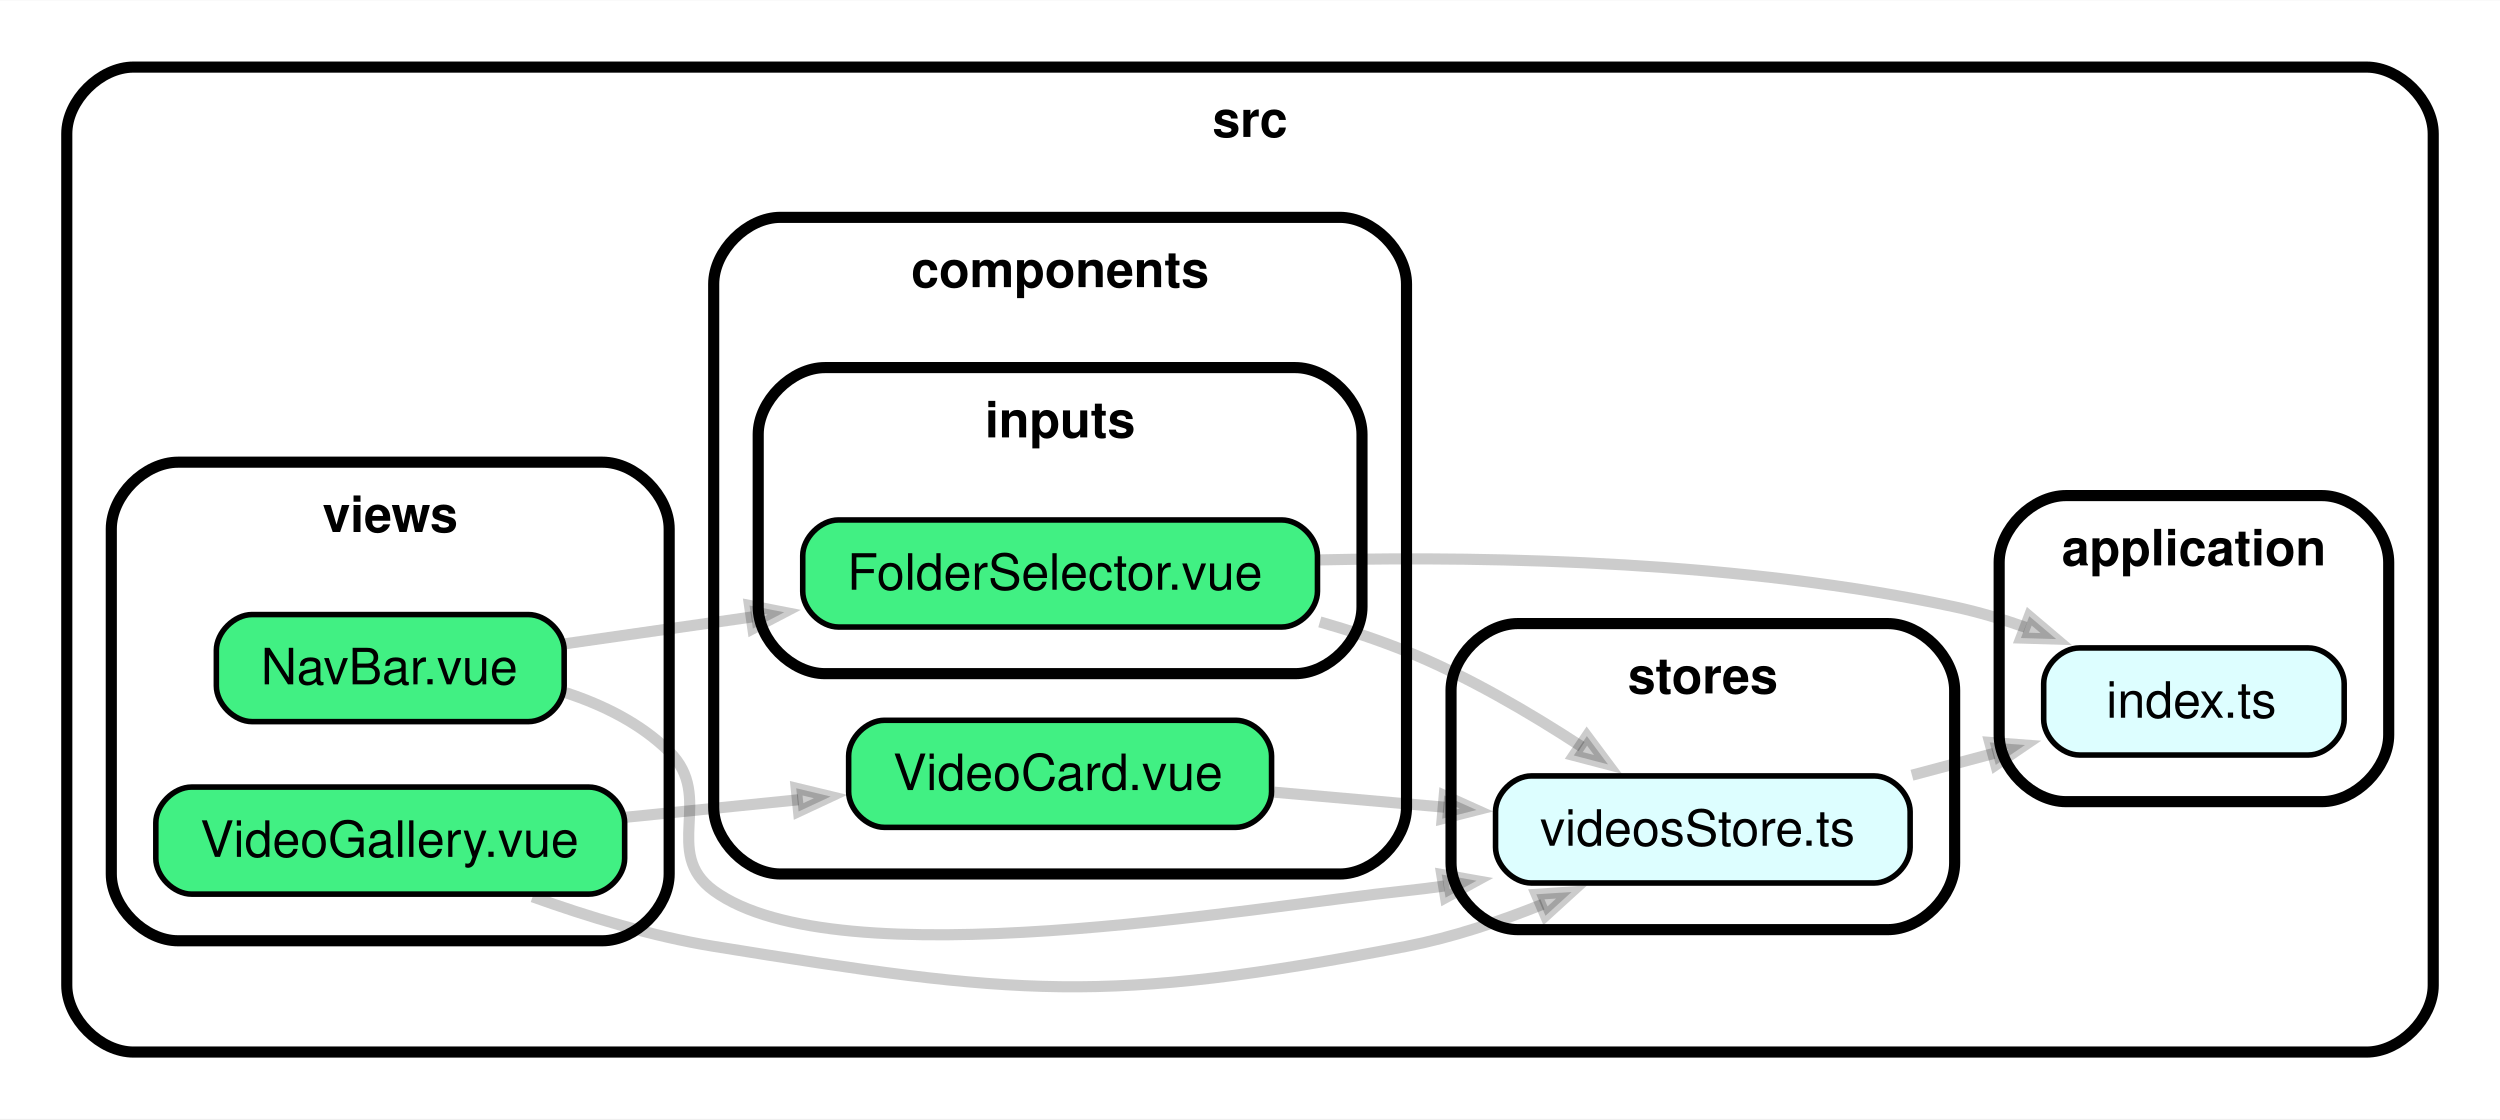
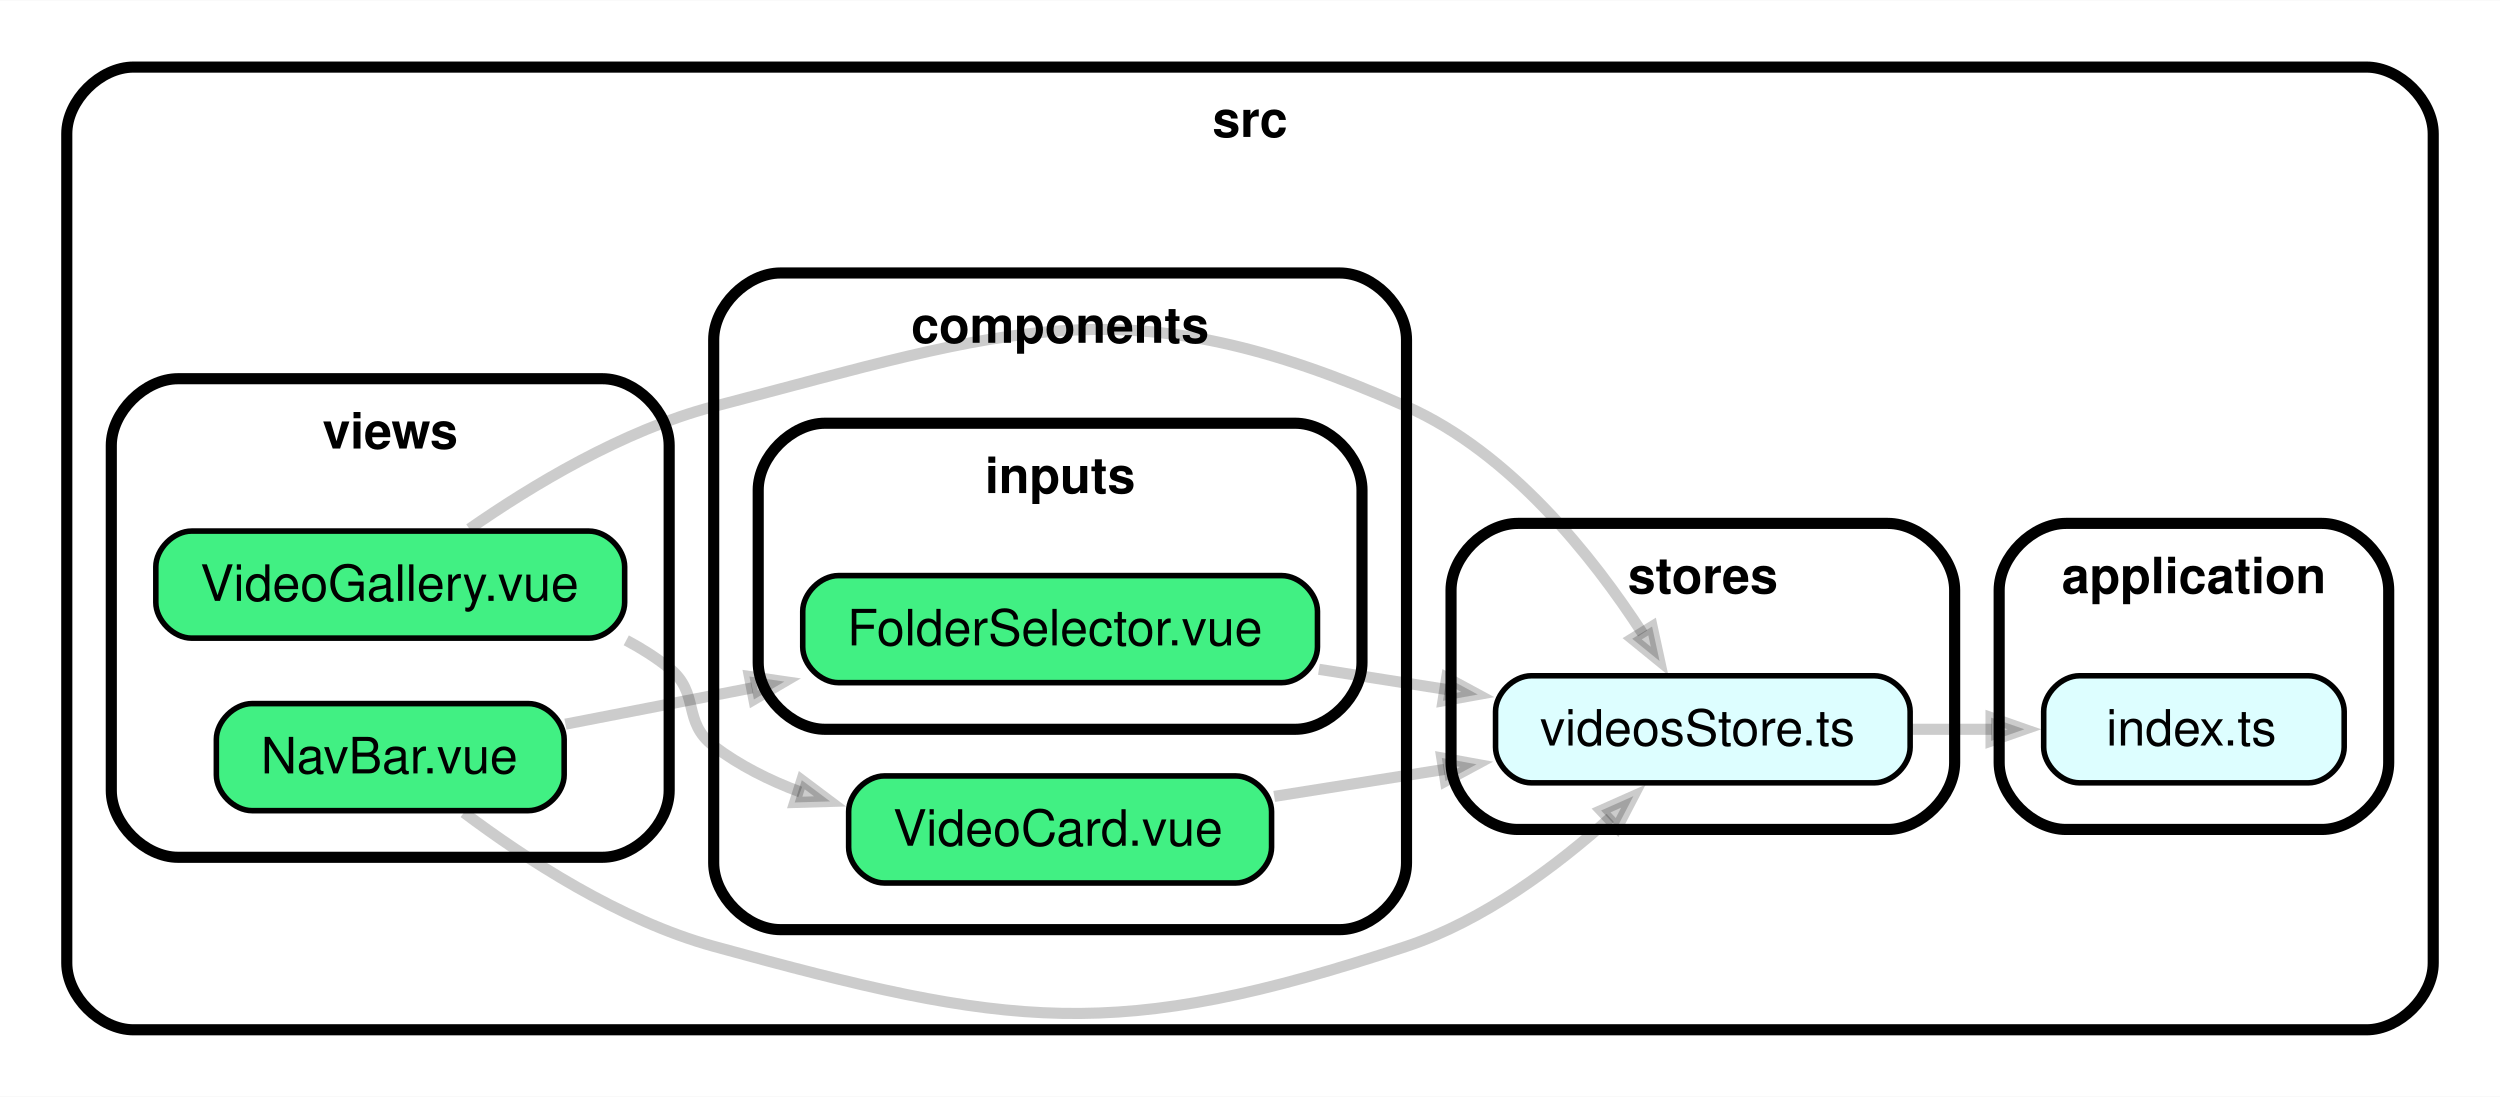
- <svg xmlns="http://www.w3.org/2000/svg" xmlns:xlink="http://www.w3.org/1999/xlink" width="449pt" height="201pt" viewBox="0.00 0.00 449.25 201.00">
-   <g id="graph0" class="graph" transform="scale(1 1) rotate(0) translate(4 197)">
-     <polygon fill="white" stroke="none" points="-4,4 -4,-197 445.25,-197 445.25,4 -4,4" />
+ <svg xmlns="http://www.w3.org/2000/svg" xmlns:xlink="http://www.w3.org/1999/xlink" width="449pt" height="197pt" viewBox="0.00 0.00 449.25 197.00">
+   <g id="graph0" class="graph" transform="scale(1 1) rotate(0) translate(4 193)">
+     <polygon fill="white" stroke="none" points="-4,4 -4,-193 445.25,-193 445.25,4 -4,4" />
    <g id="clust1" class="cluster">
-       <path fill="#ffffff" stroke="black" stroke-width="2" d="M20,-8C20,-8 421.25,-8 421.25,-8 427.25,-8 433.25,-14 433.25,-20 433.25,-20 433.25,-173 433.25,-173 433.25,-179 427.25,-185 421.25,-185 421.25,-185 20,-185 20,-185 14,-185 8,-179 8,-173 8,-173 8,-20 8,-20 8,-14 14,-8 20,-8" />
-       <text text-anchor="middle" x="220.62" y="-172.45" font-family="Helvetica,sans-Serif" font-weight="bold" font-size="9.00">src</text>
+       <path fill="#ffffff" stroke="black" stroke-width="2" d="M20,-8C20,-8 421.25,-8 421.25,-8 427.25,-8 433.25,-14 433.25,-20 433.25,-20 433.25,-169 433.25,-169 433.25,-175 427.25,-181 421.25,-181 421.25,-181 20,-181 20,-181 14,-181 8,-175 8,-169 8,-169 8,-20 8,-20 8,-14 14,-8 20,-8" />
+       <text text-anchor="middle" x="220.62" y="-168.45" font-family="Helvetica,sans-Serif" font-weight="bold" font-size="9.00">src</text>
    </g>
    <g id="clust3" class="cluster">
-       <path fill="#ffffff" stroke="black" stroke-width="2" d="M136.25,-40C136.25,-40 236.75,-40 236.75,-40 242.75,-40 248.75,-46 248.75,-52 248.75,-52 248.75,-146 248.75,-146 248.75,-152 242.75,-158 236.75,-158 236.75,-158 136.25,-158 136.25,-158 130.25,-158 124.25,-152 124.25,-146 124.25,-146 124.25,-52 124.25,-52 124.25,-46 130.25,-40 136.25,-40" />
-       <text text-anchor="middle" x="186.5" y="-145.45" font-family="Helvetica,sans-Serif" font-weight="bold" font-size="9.00">components</text>
+       <path fill="#ffffff" stroke="black" stroke-width="2" d="M136.25,-26C136.25,-26 236.75,-26 236.75,-26 242.75,-26 248.75,-32 248.75,-38 248.75,-38 248.75,-132 248.75,-132 248.75,-138 242.75,-144 236.75,-144 236.75,-144 136.25,-144 136.25,-144 130.25,-144 124.25,-138 124.25,-132 124.25,-132 124.25,-38 124.25,-38 124.25,-32 130.25,-26 136.25,-26" />
+       <text text-anchor="middle" x="186.5" y="-131.45" font-family="Helvetica,sans-Serif" font-weight="bold" font-size="9.00">components</text>
    </g>
    <g id="clust4" class="cluster">
-       <path fill="#ffffff" stroke="black" stroke-width="2" d="M144.25,-76C144.25,-76 228.75,-76 228.75,-76 234.75,-76 240.75,-82 240.75,-88 240.75,-88 240.75,-119 240.75,-119 240.75,-125 234.75,-131 228.75,-131 228.75,-131 144.25,-131 144.25,-131 138.25,-131 132.25,-125 132.25,-119 132.25,-119 132.25,-88 132.25,-88 132.25,-82 138.25,-76 144.25,-76" />
-       <text text-anchor="middle" x="186.5" y="-118.45" font-family="Helvetica,sans-Serif" font-weight="bold" font-size="9.00">inputs</text>
+       <path fill="#ffffff" stroke="black" stroke-width="2" d="M144.25,-62C144.25,-62 228.75,-62 228.75,-62 234.75,-62 240.75,-68 240.75,-74 240.75,-74 240.75,-105 240.75,-105 240.75,-111 234.75,-117 228.75,-117 228.75,-117 144.25,-117 144.25,-117 138.25,-117 132.25,-111 132.25,-105 132.25,-105 132.25,-74 132.25,-74 132.25,-68 138.25,-62 144.25,-62" />
+       <text text-anchor="middle" x="186.5" y="-104.45" font-family="Helvetica,sans-Serif" font-weight="bold" font-size="9.00">inputs</text>
    </g>
    <g id="clust2" class="cluster">
-       <path fill="#ffffff" stroke="black" stroke-width="2" d="M367.25,-53C367.25,-53 413.25,-53 413.25,-53 419.25,-53 425.25,-59 425.25,-65 425.25,-65 425.25,-96 425.25,-96 425.25,-102 419.25,-108 413.25,-108 413.25,-108 367.25,-108 367.25,-108 361.25,-108 355.25,-102 355.25,-96 355.25,-96 355.25,-65 355.25,-65 355.25,-59 361.25,-53 367.25,-53" />
-       <text text-anchor="middle" x="390.25" y="-95.45" font-family="Helvetica,sans-Serif" font-weight="bold" font-size="9.00">application</text>
+       <path fill="#ffffff" stroke="black" stroke-width="2" d="M367.25,-44C367.25,-44 413.25,-44 413.25,-44 419.25,-44 425.25,-50 425.25,-56 425.25,-56 425.25,-87 425.25,-87 425.25,-93 419.25,-99 413.25,-99 413.25,-99 367.25,-99 367.25,-99 361.25,-99 355.25,-93 355.25,-87 355.25,-87 355.25,-56 355.25,-56 355.25,-50 361.25,-44 367.25,-44" />
+       <text text-anchor="middle" x="390.25" y="-86.45" font-family="Helvetica,sans-Serif" font-weight="bold" font-size="9.00">application</text>
    </g>
    <g id="clust5" class="cluster">
-       <path fill="#ffffff" stroke="black" stroke-width="2" d="M268.75,-30C268.75,-30 335.25,-30 335.25,-30 341.25,-30 347.25,-36 347.25,-42 347.25,-42 347.25,-73 347.25,-73 347.25,-79 341.25,-85 335.25,-85 335.25,-85 268.75,-85 268.75,-85 262.75,-85 256.75,-79 256.75,-73 256.75,-73 256.75,-42 256.75,-42 256.75,-36 262.75,-30 268.75,-30" />
-       <text text-anchor="middle" x="302" y="-72.45" font-family="Helvetica,sans-Serif" font-weight="bold" font-size="9.00">stores</text>
+       <path fill="#ffffff" stroke="black" stroke-width="2" d="M268.75,-44C268.75,-44 335.25,-44 335.25,-44 341.25,-44 347.25,-50 347.25,-56 347.25,-56 347.25,-87 347.25,-87 347.25,-93 341.25,-99 335.25,-99 335.25,-99 268.75,-99 268.75,-99 262.75,-99 256.75,-93 256.75,-87 256.75,-87 256.75,-56 256.75,-56 256.75,-50 262.75,-44 268.75,-44" />
+       <text text-anchor="middle" x="302" y="-86.45" font-family="Helvetica,sans-Serif" font-weight="bold" font-size="9.00">stores</text>
    </g>
    <g id="clust6" class="cluster">
-       <path fill="#ffffff" stroke="black" stroke-width="2" d="M28,-28C28,-28 104.25,-28 104.25,-28 110.25,-28 116.25,-34 116.25,-40 116.25,-40 116.25,-102 116.25,-102 116.25,-108 110.25,-114 104.25,-114 104.25,-114 28,-114 28,-114 22,-114 16,-108 16,-102 16,-102 16,-40 16,-40 16,-34 22,-28 28,-28" />
-       <text text-anchor="middle" x="66.12" y="-101.45" font-family="Helvetica,sans-Serif" font-weight="bold" font-size="9.00">views</text>
+       <path fill="#ffffff" stroke="black" stroke-width="2" d="M28,-39C28,-39 104.25,-39 104.25,-39 110.25,-39 116.25,-45 116.25,-51 116.25,-51 116.25,-113 116.25,-113 116.25,-119 110.25,-125 104.25,-125 104.25,-125 28,-125 28,-125 22,-125 16,-119 16,-113 16,-113 16,-51 16,-51 16,-45 22,-39 28,-39" />
+       <text text-anchor="middle" x="66.12" y="-112.45" font-family="Helvetica,sans-Serif" font-weight="bold" font-size="9.00">views</text>
    </g>
    <g id="node1" class="node">
      <g id="a_node1">
        <a xlink:href="src/application/index.ts" xlink:title="index.ts">
-           <path fill="#ddfeff" stroke="black" d="M410.83,-80.62C410.83,-80.62 369.67,-80.62 369.67,-80.62 366.46,-80.62 363.25,-77.42 363.25,-74.21 363.25,-74.21 363.25,-67.79 363.25,-67.79 363.25,-64.58 366.46,-61.38 369.67,-61.38 369.67,-61.38 410.83,-61.38 410.83,-61.38 414.04,-61.38 417.25,-64.58 417.25,-67.79 417.25,-67.79 417.25,-74.21 417.25,-74.21 417.25,-77.42 414.04,-80.62 410.83,-80.62" />
-           <text text-anchor="start" x="374.5" y="-68.08" font-family="Helvetica,sans-Serif" font-size="9.00">index.ts</text>
+           <path fill="#ddfeff" stroke="black" d="M410.83,-71.62C410.83,-71.62 369.67,-71.62 369.67,-71.62 366.46,-71.62 363.25,-68.42 363.25,-65.21 363.25,-65.21 363.25,-58.79 363.25,-58.79 363.25,-55.58 366.46,-52.38 369.67,-52.38 369.67,-52.38 410.83,-52.38 410.83,-52.38 414.04,-52.38 417.25,-55.58 417.25,-58.79 417.25,-58.79 417.25,-65.21 417.25,-65.21 417.25,-68.42 414.04,-71.62 410.83,-71.62" />
+           <text text-anchor="start" x="374.5" y="-59.08" font-family="Helvetica,sans-Serif" font-size="9.00">index.ts</text>
        </a>
      </g>
    </g>
    <g id="node2" class="node">
      <g id="a_node2">
        <a xlink:href="src/components/VideoCard.vue" xlink:title="VideoCard.vue">
-           <path fill="#41f083" stroke="black" d="M218.08,-67.62C218.08,-67.62 154.92,-67.62 154.92,-67.62 151.71,-67.62 148.5,-64.42 148.5,-61.21 148.5,-61.21 148.5,-54.79 148.5,-54.79 148.5,-51.58 151.71,-48.38 154.92,-48.38 154.92,-48.38 218.08,-48.38 218.08,-48.38 221.29,-48.38 224.5,-51.58 224.5,-54.79 224.5,-54.79 224.5,-61.21 224.5,-61.21 224.5,-64.42 221.29,-67.62 218.08,-67.62" />
-           <text text-anchor="start" x="156.5" y="-55.08" font-family="Helvetica,sans-Serif" font-size="9.00">VideoCard.vue</text>
+           <path fill="#41f083" stroke="black" d="M218.08,-53.62C218.08,-53.62 154.92,-53.62 154.92,-53.62 151.71,-53.62 148.5,-50.42 148.5,-47.21 148.5,-47.21 148.5,-40.79 148.5,-40.79 148.5,-37.58 151.71,-34.38 154.92,-34.38 154.92,-34.38 218.08,-34.38 218.08,-34.38 221.29,-34.38 224.5,-37.58 224.5,-40.79 224.5,-40.79 224.5,-47.21 224.5,-47.21 224.5,-50.42 221.29,-53.62 218.08,-53.62" />
+           <text text-anchor="start" x="156.5" y="-41.08" font-family="Helvetica,sans-Serif" font-size="9.00">VideoCard.vue</text>
        </a>
      </g>
    </g>
    <g id="node3" class="node">
      <g id="a_node3">
        <a xlink:href="src/stores/videosStore.ts" xlink:title="videosStore.ts">
-           <path fill="#ddfeff" stroke="black" d="M332.83,-57.62C332.83,-57.62 271.17,-57.62 271.17,-57.62 267.96,-57.62 264.75,-54.42 264.75,-51.21 264.75,-51.21 264.75,-44.79 264.75,-44.79 264.75,-41.58 267.96,-38.38 271.17,-38.38 271.17,-38.38 332.83,-38.38 332.83,-38.38 336.04,-38.38 339.25,-41.58 339.25,-44.79 339.25,-44.79 339.25,-51.21 339.25,-51.21 339.25,-54.42 336.04,-57.62 332.83,-57.62" />
-           <text text-anchor="start" x="272.75" y="-45.08" font-family="Helvetica,sans-Serif" font-size="9.00">videosStore.ts</text>
+           <path fill="#ddfeff" stroke="black" d="M332.83,-71.62C332.83,-71.62 271.17,-71.62 271.17,-71.62 267.96,-71.62 264.75,-68.42 264.75,-65.21 264.75,-65.21 264.75,-58.79 264.75,-58.79 264.75,-55.58 267.96,-52.38 271.17,-52.38 271.17,-52.38 332.83,-52.38 332.83,-52.38 336.04,-52.38 339.25,-55.58 339.25,-58.79 339.25,-58.79 339.25,-65.21 339.25,-65.21 339.25,-68.42 336.04,-71.62 332.83,-71.62" />
+           <text text-anchor="start" x="272.75" y="-59.08" font-family="Helvetica,sans-Serif" font-size="9.00">videosStore.ts</text>
        </a>
      </g>
    </g>
    <g id="edge1" class="edge">
-       <path fill="none" stroke="#000000" stroke-width="2" stroke-opacity="0.2" d="M224.98,-54.7C234.77,-53.84 245.42,-52.9 255.58,-52" />
-       <polygon fill="#000000" fill-opacity="0.2" stroke="#000000" stroke-width="2" stroke-opacity="0.2" points="255.53,-54.11 261.32,-51.5 255.16,-49.93 255.53,-54.11" />
+       <path fill="none" stroke="#000000" stroke-width="2" stroke-opacity="0.2" d="M224.98,-49.94C234.77,-51.5 245.42,-53.19 255.58,-54.8" />
+       <polygon fill="#000000" fill-opacity="0.2" stroke="#000000" stroke-width="2" stroke-opacity="0.2" points="255.09,-56.85 261.34,-55.71 255.75,-52.7 255.09,-56.85" />
    </g>
-     <g id="edge4" class="edge">
-       <path fill="none" stroke="#000000" stroke-width="2" stroke-opacity="0.2" d="M339.58,-57.75C344.46,-59.05 349.45,-60.39 354.3,-61.68" />
-       <polygon fill="#000000" fill-opacity="0.2" stroke="#000000" stroke-width="2" stroke-opacity="0.2" points="353.55,-63.65 359.89,-63.17 354.64,-59.6 353.55,-63.65" />
+     <g id="edge3" class="edge">
+       <path fill="none" stroke="#000000" stroke-width="2" stroke-opacity="0.2" d="M339.58,-62C344.33,-62 349.2,-62 353.93,-62" />
+       <polygon fill="#000000" fill-opacity="0.2" stroke="#000000" stroke-width="2" stroke-opacity="0.2" points="353.79,-64.1 359.79,-62 353.79,-59.9 353.79,-64.1" />
    </g>
    <g id="node4" class="node">
      <g id="a_node4">
        <a xlink:href="src/components/inputs/FolderSelector.vue" xlink:title="FolderSelector.vue">
-           <path fill="#41f083" stroke="black" d="M226.33,-103.62C226.33,-103.62 146.67,-103.62 146.67,-103.62 143.46,-103.62 140.25,-100.42 140.25,-97.21 140.25,-97.21 140.25,-90.79 140.25,-90.79 140.25,-87.58 143.46,-84.38 146.67,-84.38 146.67,-84.38 226.33,-84.38 226.33,-84.38 229.54,-84.38 232.75,-87.58 232.75,-90.79 232.75,-90.79 232.75,-97.21 232.75,-97.21 232.75,-100.42 229.54,-103.62 226.33,-103.62" />
-           <text text-anchor="start" x="148.25" y="-91.08" font-family="Helvetica,sans-Serif" font-size="9.00">FolderSelector.vue</text>
+           <path fill="#41f083" stroke="black" d="M226.33,-89.62C226.33,-89.62 146.67,-89.62 146.67,-89.62 143.46,-89.62 140.25,-86.42 140.25,-83.21 140.25,-83.21 140.25,-76.79 140.25,-76.79 140.25,-73.58 143.46,-70.38 146.67,-70.38 146.67,-70.38 226.33,-70.38 226.33,-70.38 229.54,-70.38 232.75,-73.58 232.75,-76.79 232.75,-76.79 232.75,-83.21 232.75,-83.21 232.75,-86.42 229.54,-89.62 226.33,-89.62" />
+           <text text-anchor="start" x="148.25" y="-77.08" font-family="Helvetica,sans-Serif" font-size="9.00">FolderSelector.vue</text>
        </a>
      </g>
    </g>
    <g id="edge2" class="edge">
-       <path fill="none" stroke="#000000" stroke-width="2" stroke-opacity="0.2" d="M233.12,-96.44C265.36,-97.16 309.39,-96.11 347.25,-88 351.45,-87.1 355.77,-85.81 359.97,-84.34" />
-       <polygon fill="#000000" fill-opacity="0.2" stroke="#000000" stroke-width="2" stroke-opacity="0.2" points="360.66,-86.32 365.51,-82.21 359.16,-82.4 360.66,-86.32" />
-     </g>
-     <g id="edge3" class="edge">
-       <path fill="none" stroke="#000000" stroke-width="2" stroke-opacity="0.2" d="M233.17,-85.3C238.5,-83.78 243.8,-82.02 248.75,-80 259.68,-75.55 270.95,-68.94 280.21,-62.89" />
-       <polygon fill="#000000" fill-opacity="0.2" stroke="#000000" stroke-width="2" stroke-opacity="0.2" points="281.16,-64.78 284.96,-59.69 278.81,-61.3 281.16,-64.78" />
+       <path fill="none" stroke="#000000" stroke-width="2" stroke-opacity="0.2" d="M233.01,-72.78C240.55,-71.59 248.36,-70.35 255.88,-69.16" />
+       <polygon fill="#000000" fill-opacity="0.2" stroke="#000000" stroke-width="2" stroke-opacity="0.2" points="255.97,-71.27 261.56,-68.25 255.31,-67.12 255.97,-71.27" />
    </g>
    <g id="node5" class="node">
      <g id="a_node5">
        <a xlink:href="src/views/NavBar.vue" xlink:title="NavBar.vue">
-           <path fill="#41f083" stroke="black" d="M90.96,-86.62C90.96,-86.62 41.29,-86.62 41.29,-86.62 38.08,-86.62 34.88,-83.42 34.88,-80.21 34.88,-80.21 34.88,-73.79 34.88,-73.79 34.88,-70.58 38.08,-67.38 41.29,-67.38 41.29,-67.38 90.96,-67.38 90.96,-67.38 94.17,-67.38 97.38,-70.58 97.38,-73.79 97.38,-73.79 97.38,-80.21 97.38,-80.21 97.38,-83.42 94.17,-86.62 90.96,-86.62" />
-           <text text-anchor="start" x="42.88" y="-74.08" font-family="Helvetica,sans-Serif" font-size="9.00">NavBar.vue</text>
+           <path fill="#41f083" stroke="black" d="M90.96,-66.62C90.96,-66.62 41.29,-66.62 41.29,-66.62 38.08,-66.62 34.88,-63.42 34.88,-60.21 34.88,-60.21 34.88,-53.79 34.88,-53.79 34.88,-50.58 38.08,-47.38 41.29,-47.38 41.29,-47.38 90.96,-47.38 90.96,-47.38 94.17,-47.38 97.38,-50.58 97.38,-53.79 97.38,-53.79 97.38,-60.21 97.38,-60.21 97.38,-63.42 94.17,-66.62 90.96,-66.62" />
+           <text text-anchor="start" x="42.88" y="-54.08" font-family="Helvetica,sans-Serif" font-size="9.00">NavBar.vue</text>
+         </a>
+       </g>
+     </g>
+     <g id="edge5" class="edge">
+       <path fill="none" stroke="#000000" stroke-width="2" stroke-opacity="0.2" d="M79.37,-47.03C90.37,-38.77 107.34,-27.65 124.25,-23 177.6,-8.32 196.24,-5.56 248.75,-23 262.58,-27.59 275.72,-37.43 285.36,-46.08" />
+       <polygon fill="#000000" fill-opacity="0.2" stroke="#000000" stroke-width="2" stroke-opacity="0.2" points="283.71,-47.41 289.52,-49.99 286.59,-44.35 283.71,-47.41" />
+     </g>
+     <g id="edge4" class="edge">
+       <path fill="none" stroke="#000000" stroke-width="2" stroke-opacity="0.2" d="M97.61,-62.92C107.87,-64.92 119.65,-67.21 131.19,-69.45" />
+       <polygon fill="#000000" fill-opacity="0.2" stroke="#000000" stroke-width="2" stroke-opacity="0.2" points="130.67,-71.49 136.96,-70.57 131.47,-67.36 130.67,-71.49" />
+     </g>
+     <g id="node6" class="node">
+       <g id="a_node6">
+         <a xlink:href="src/views/VideoGallery.vue" xlink:title="VideoGallery.vue">
+           <path fill="#41f083" stroke="black" d="M101.83,-97.62C101.83,-97.62 30.42,-97.62 30.42,-97.62 27.21,-97.62 24,-94.42 24,-91.21 24,-91.21 24,-84.79 24,-84.79 24,-81.58 27.21,-78.38 30.42,-78.38 30.42,-78.38 101.83,-78.38 101.83,-78.38 105.04,-78.38 108.25,-81.58 108.25,-84.79 108.25,-84.79 108.25,-91.21 108.25,-91.21 108.25,-94.42 105.04,-97.62 101.83,-97.62" />
+           <text text-anchor="start" x="32" y="-85.08" font-family="Helvetica,sans-Serif" font-size="9.00">VideoGallery.vue</text>
        </a>
      </g>
    </g>
    <g id="edge6" class="edge">
-       <path fill="none" stroke="#000000" stroke-width="2" stroke-opacity="0.2" d="M97.66,-72.58C104.47,-70.35 111.17,-67.01 116.25,-62 124.55,-53.81 114.83,-43.88 124.25,-37 146.6,-20.69 221.23,-34.13 248.75,-37 250.97,-37.23 253.23,-37.52 255.51,-37.84" />
-       <polygon fill="#000000" fill-opacity="0.2" stroke="#000000" stroke-width="2" stroke-opacity="0.2" points="255.08,-39.9 261.34,-38.79 255.76,-35.75 255.08,-39.9" />
-     </g>
-     <g id="edge5" class="edge">
-       <path fill="none" stroke="#000000" stroke-width="2" stroke-opacity="0.2" d="M97.61,-81.38C107.87,-82.85 119.65,-84.54 131.19,-86.2" />
-       <polygon fill="#000000" fill-opacity="0.2" stroke="#000000" stroke-width="2" stroke-opacity="0.2" points="130.69,-88.25 136.93,-87.03 131.29,-84.09 130.69,-88.25" />
-     </g>
-     <g id="node6" class="node">
-       <g id="a_node6">
-         <a xlink:href="src/views/VideoGallery.vue" xlink:title="VideoGallery.vue">
-           <path fill="#41f083" stroke="black" d="M101.83,-55.62C101.83,-55.62 30.42,-55.62 30.42,-55.62 27.21,-55.62 24,-52.42 24,-49.21 24,-49.21 24,-42.79 24,-42.79 24,-39.58 27.21,-36.38 30.42,-36.38 30.42,-36.38 101.83,-36.38 101.83,-36.38 105.04,-36.38 108.25,-39.58 108.25,-42.79 108.25,-42.79 108.25,-49.21 108.25,-49.21 108.25,-52.42 105.04,-55.62 101.83,-55.62" />
-           <text text-anchor="start" x="32" y="-43.08" font-family="Helvetica,sans-Serif" font-size="9.00">VideoGallery.vue</text>
-         </a>
-       </g>
+       <path fill="none" stroke="#000000" stroke-width="2" stroke-opacity="0.2" d="M108.54,-77.99C111.27,-76.55 113.88,-74.89 116.25,-73 121.85,-68.53 118.53,-63.31 124.25,-59 128.89,-55.5 134.24,-52.81 139.8,-50.74" />
+       <polygon fill="#000000" fill-opacity="0.2" stroke="#000000" stroke-width="2" stroke-opacity="0.2" points="140.08,-52.86 145.17,-49.04 138.81,-48.85 140.08,-52.86" />
    </g>
    <g id="edge7" class="edge">
-       <path fill="none" stroke="#000000" stroke-width="2" stroke-opacity="0.2" d="M108.53,-50.2C118.53,-51.21 129.28,-52.3 139.48,-53.34" />
-       <polygon fill="#000000" fill-opacity="0.2" stroke="#000000" stroke-width="2" stroke-opacity="0.2" points="139.08,-55.41 145.26,-53.92 139.5,-51.23 139.08,-55.41" />
-     </g>
-     <g id="edge8" class="edge">
-       <path fill="none" stroke="#000000" stroke-width="2" stroke-opacity="0.2" d="M91.71,-35.9C101.64,-32.33 113.31,-28.77 124.25,-27 178.87,-18.15 194.42,-16.49 248.75,-27 256.93,-28.58 265.45,-31.44 273.18,-34.54" />
-       <polygon fill="#000000" fill-opacity="0.2" stroke="#000000" stroke-width="2" stroke-opacity="0.2" points="272.07,-36.35 278.42,-36.77 273.72,-32.49 272.07,-36.35" />
+       <path fill="none" stroke="#000000" stroke-width="2" stroke-opacity="0.2" d="M80.36,-98.01C91.42,-105.72 107.97,-115.75 124.25,-120 177.79,-133.97 198.2,-142.5 248.75,-120 267.38,-111.71 282.16,-93.13 291.18,-79.22" />
+       <polygon fill="#000000" fill-opacity="0.2" stroke="#000000" stroke-width="2" stroke-opacity="0.2" points="292.88,-80.47 294.23,-74.26 289.3,-78.27 292.88,-80.47" />
    </g>
  </g>
</svg>
